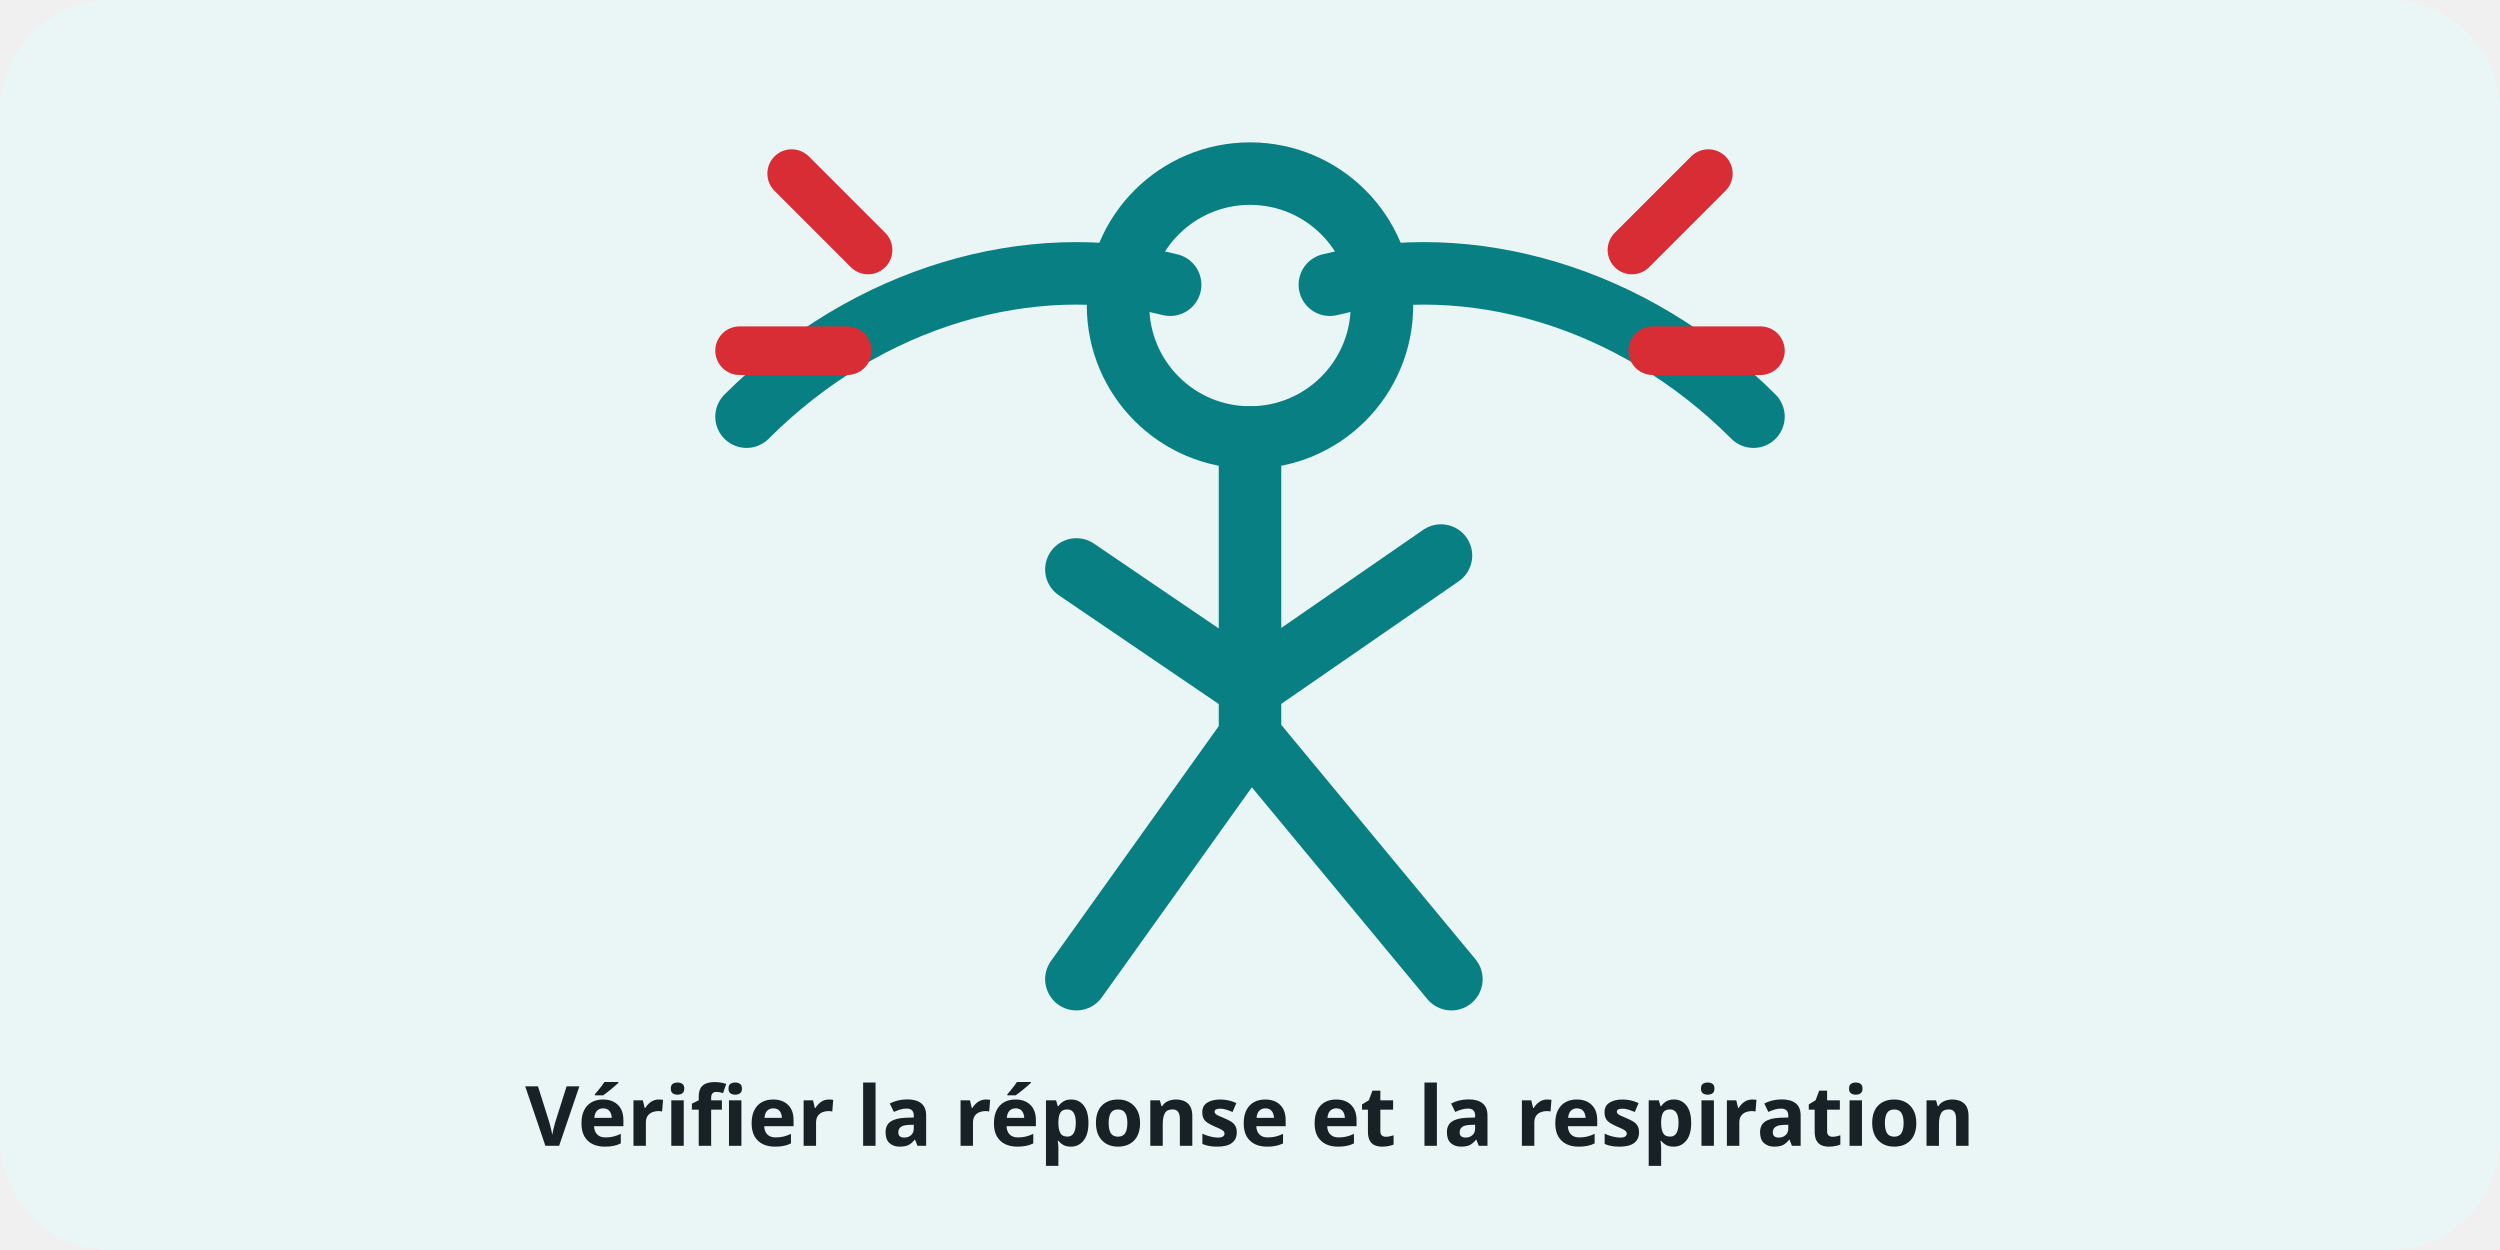
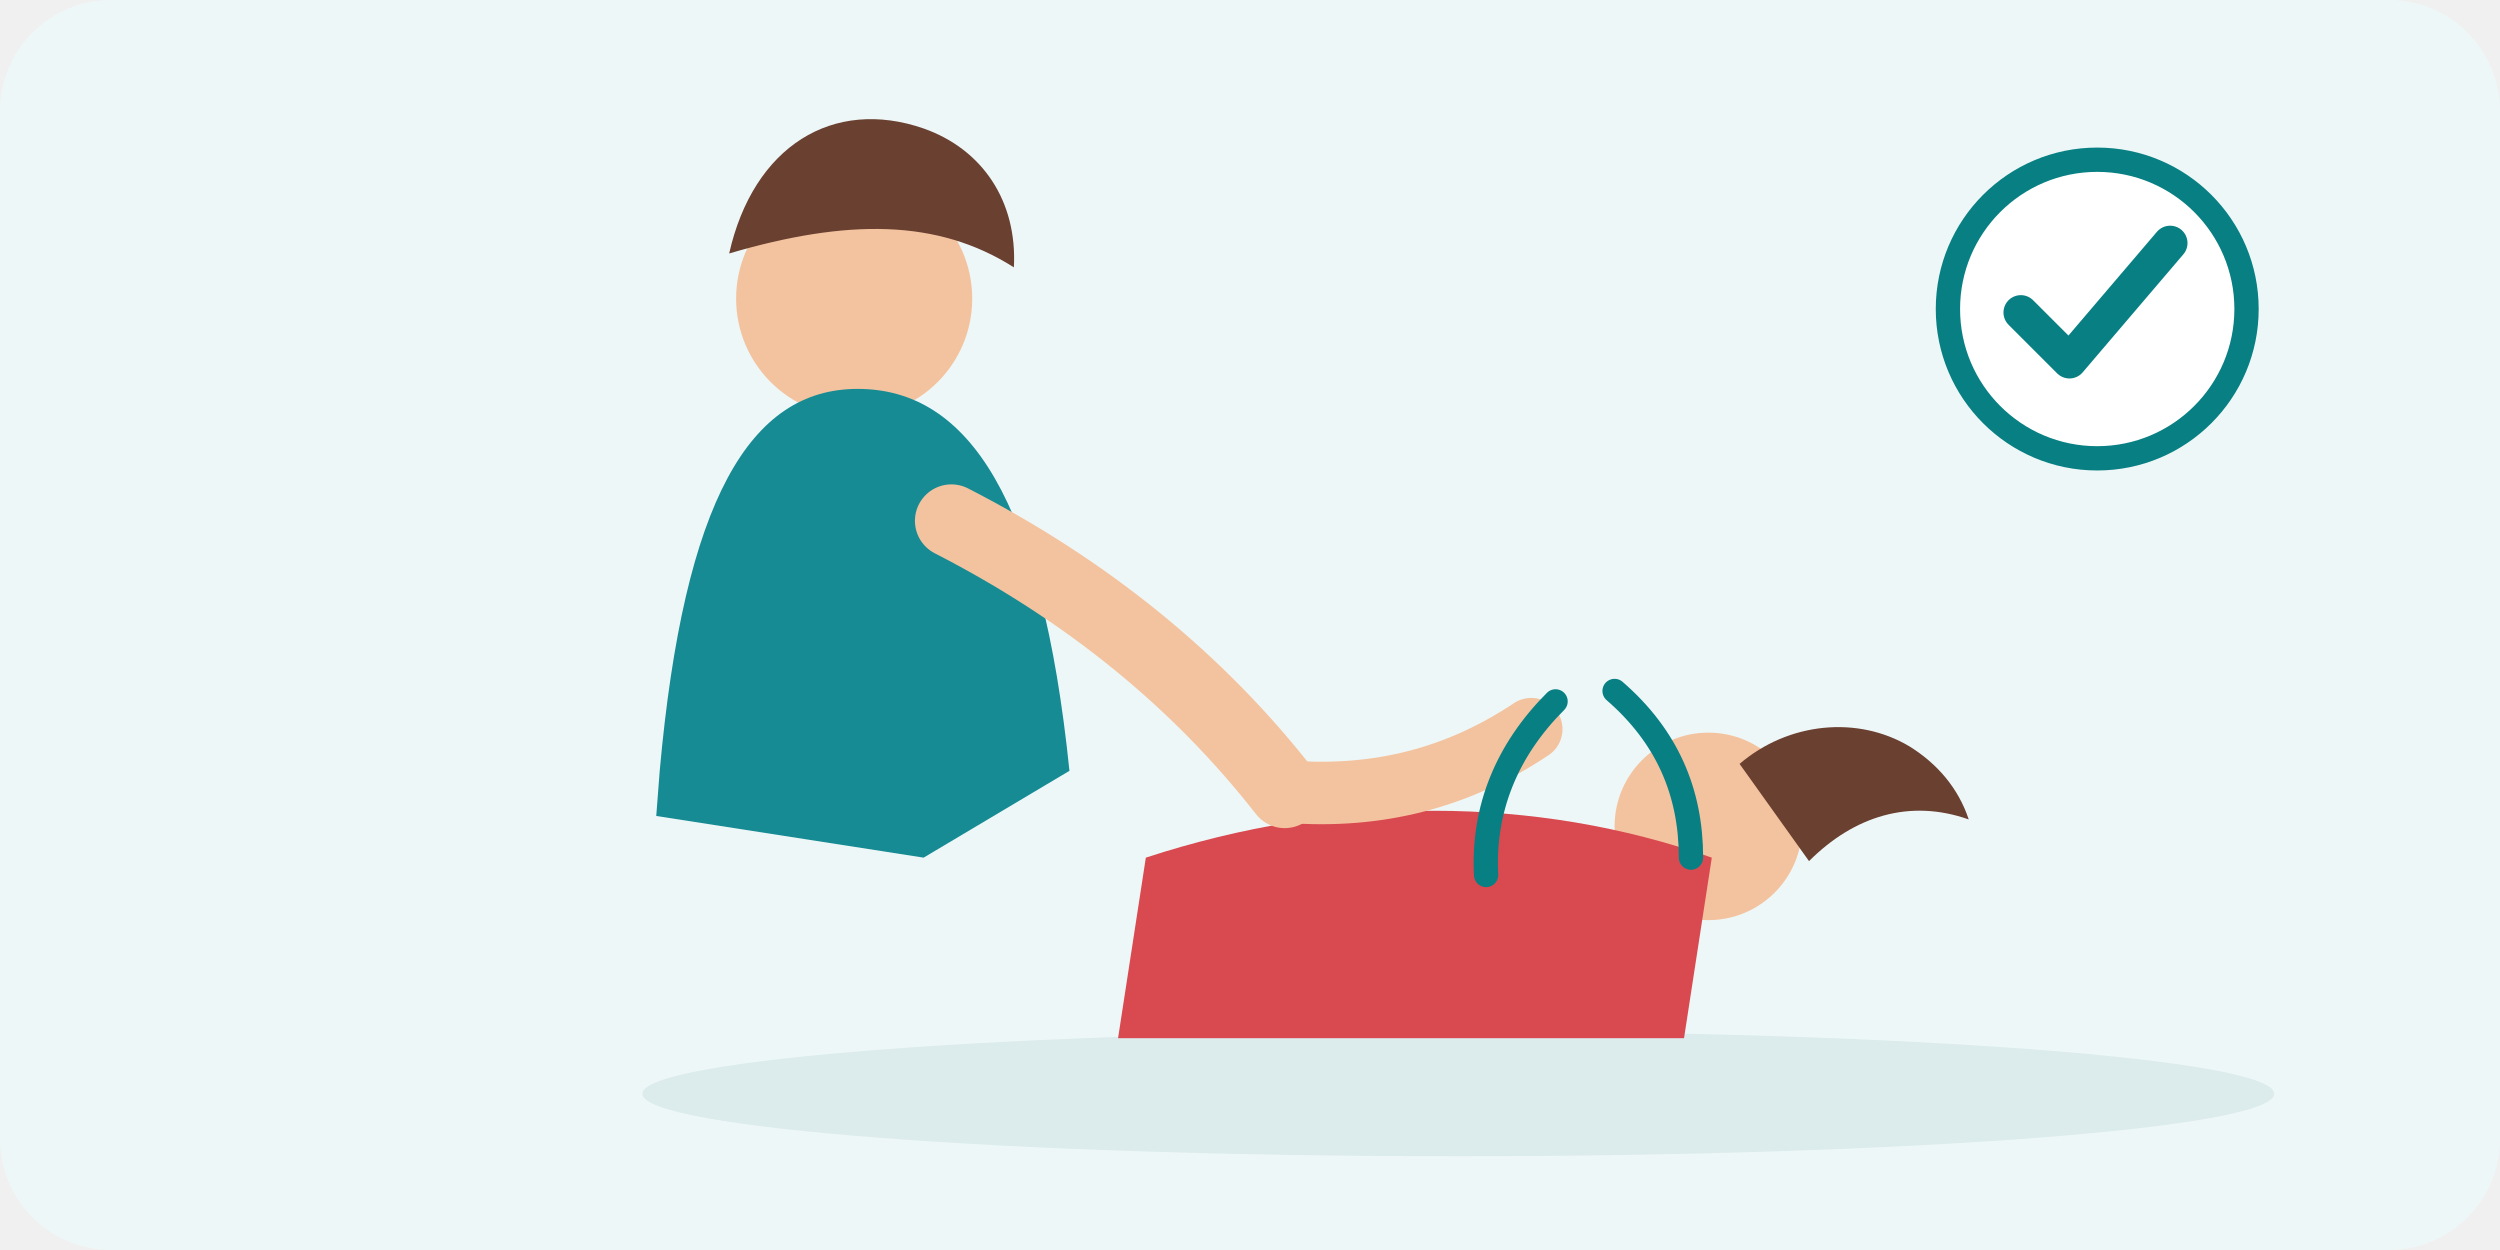
<svg xmlns="http://www.w3.org/2000/svg" viewBox="0 0 720 360">
-   <rect width="720" height="360" rx="32" fill="#EAF5F5" />
-   <g fill="none" stroke="#087F83" stroke-width="18" stroke-linecap="round" stroke-linejoin="round">
-     <circle cx="360" cy="88" r="38" />
-     <path d="M360 126v86M310 164l50 34 55-38M360 212l-50 70M360 212l58 70" />
-     <path d="M215 120c35-35 82-48 122-38M505 120c-35-35-82-48-122-38" />
-   </g>
-   <g fill="none" stroke="#D92D36" stroke-width="14" stroke-linecap="round">
-     <path d="M250 72l-22-22M470 72l22-22" />
-     <path d="M244 101h-31M476 101h31" />
-   </g>
-   <text x="360" y="330" text-anchor="middle" font-family="sans-serif" font-size="24" font-weight="700" fill="#172126">Vérifier la réponse et la respiration</text>
+   <rect width="720" height="360" rx="32" fill="#EEF7F7" />
+   <ellipse cx="420" cy="315" rx="235" ry="18" fill="#DCEBEC" />
+   <circle cx="492" cy="238" r="27" fill="#F3C39F" />
+   <path d="M330 247c55-18 112-18 163 0l-8 52H322z" fill="#D94A50" />
+   <path d="M501 220c14-12 34-14 49-5 8 5 14 12 17 21-17-6-33-1-46 12z" fill="#6A4031" />
+   <circle cx="246" cy="86" r="34" fill="#F3C39F" />
+   <path d="M210 73c7-31 30-45 56-36 17 6 27 21 26 40-22-14-48-14-82-4z" fill="#6A4031" />
+   <path d="M190 222c7-78 26-110 57-110 32 0 53 32 61 110l-42 25-77-12z" fill="#168B94" />
+   <path d="M274 150c39 20 71 46 96 78" fill="none" stroke="#F3C39F" stroke-width="21" stroke-linecap="round" />
+   <path d="M371 228c26 2 49-4 70-18" fill="none" stroke="#F3C39F" stroke-width="18" stroke-linecap="round" />
+   <path d="M448 202c-14 14-21 31-20 50M465 199c15 13 22 29 22 48" fill="none" stroke="#087F83" stroke-width="7" stroke-linecap="round" />
+   <circle cx="604" cy="89" r="43" fill="#fff" stroke="#087F83" stroke-width="7" />
+   <path d="M582 90l14 14 29-34" fill="none" stroke="#087F83" stroke-width="10" stroke-linecap="round" stroke-linejoin="round" />
</svg>
